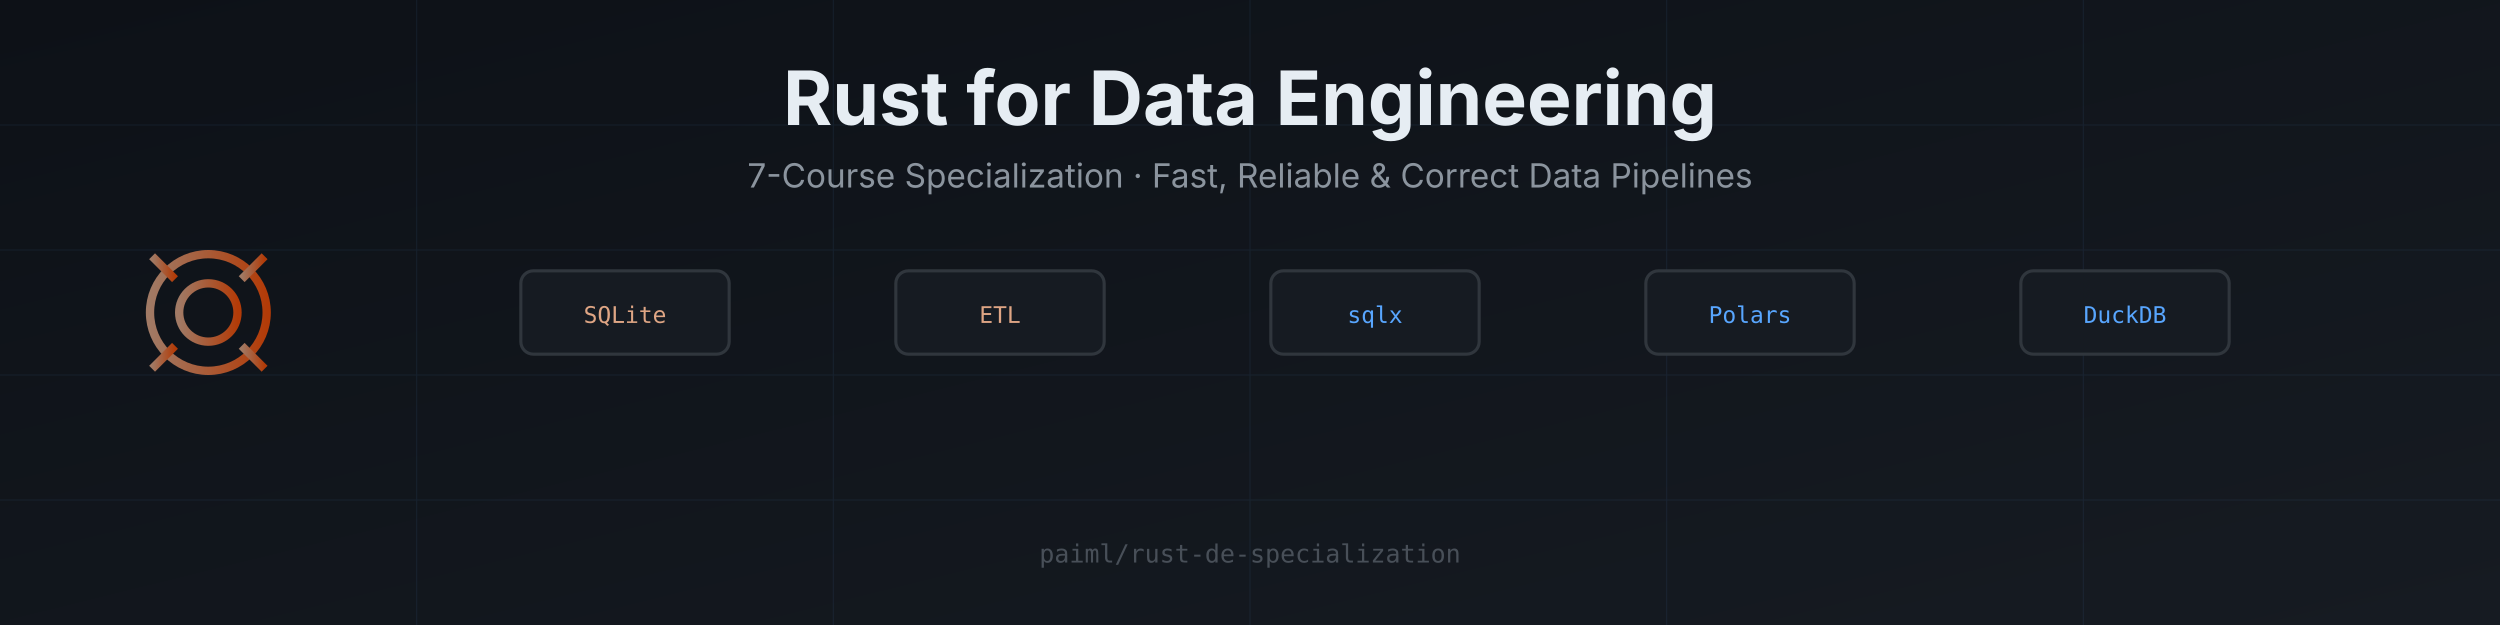
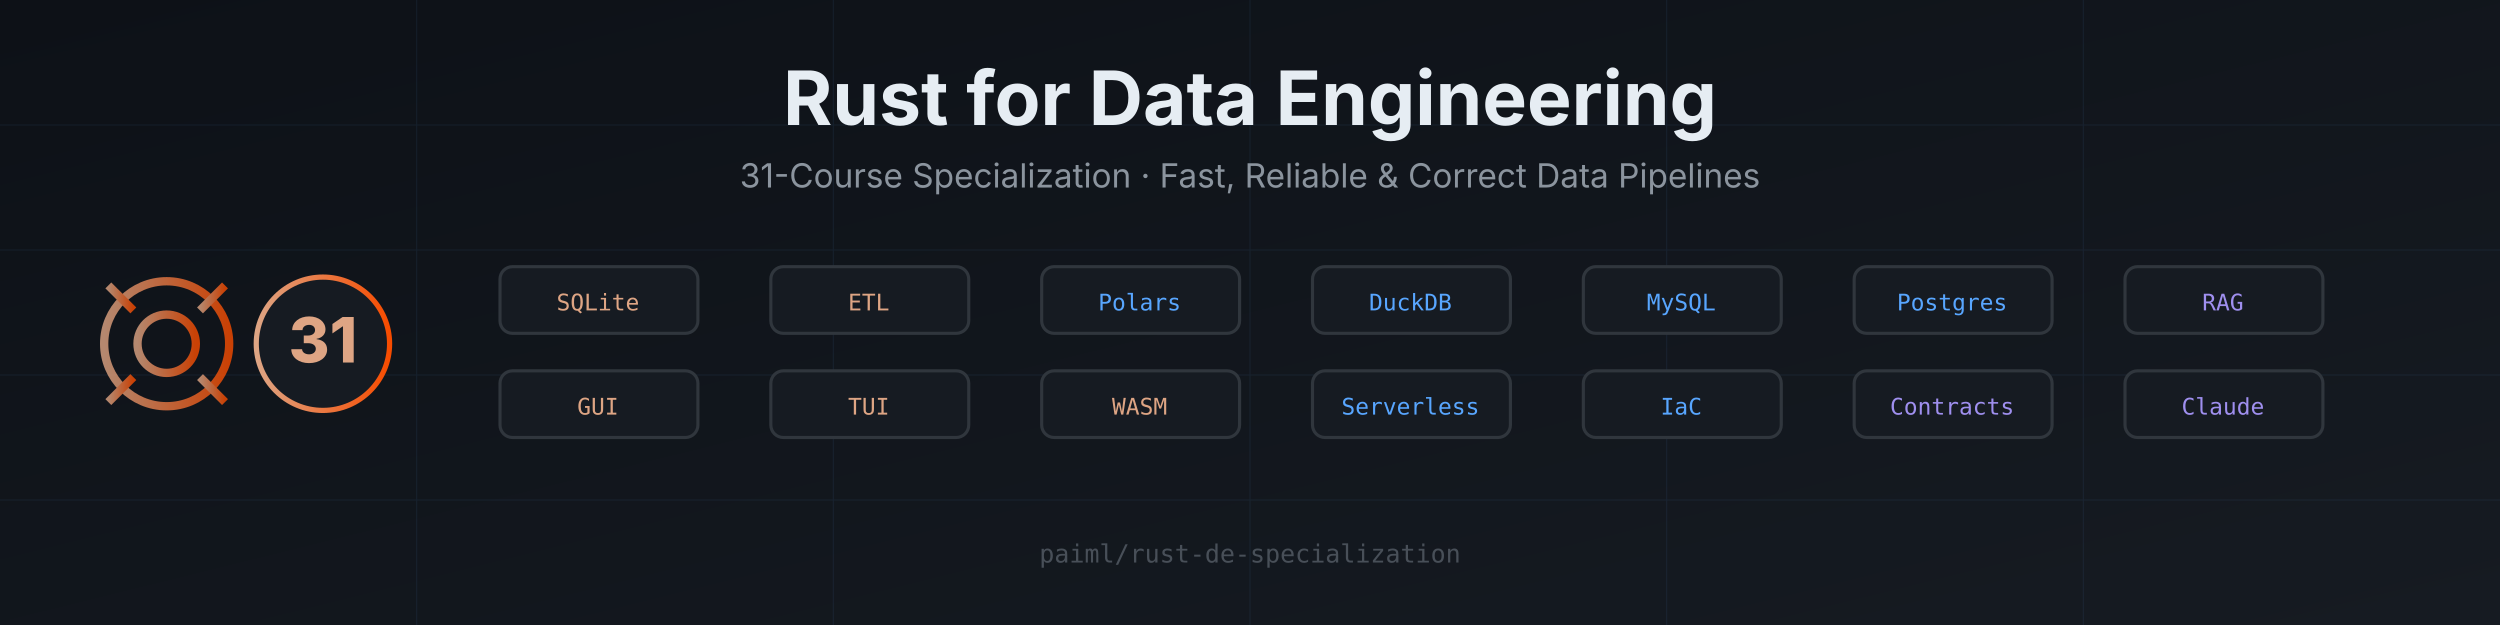
- <svg xmlns="http://www.w3.org/2000/svg" viewBox="0 0 1200 300" role="img" aria-label="Rust for Data Engineering: 7-Course Specialization">
+ <svg xmlns="http://www.w3.org/2000/svg" viewBox="0 0 1200 300" role="img" aria-label="Rust for Data Engineering: 31-Course Specialization">
  <defs>
    <linearGradient id="bg" x1="0%" y1="0%" x2="100%" y2="100%">
      <stop offset="0%" style="stop-color:#0d1117;stop-opacity:1" />
      <stop offset="100%" style="stop-color:#161b22;stop-opacity:1" />
    </linearGradient>
    <linearGradient id="rust" x1="0%" y1="0%" x2="100%" y2="0%">
      <stop offset="0%" style="stop-color:#dea584;stop-opacity:1" />
      <stop offset="100%" style="stop-color:#f74c00;stop-opacity:1" />
    </linearGradient>
    <linearGradient id="data" x1="0%" y1="0%" x2="100%" y2="0%">
      <stop offset="0%" style="stop-color:#58a6ff;stop-opacity:1" />
      <stop offset="100%" style="stop-color:#1f6feb;stop-opacity:1" />
+     </linearGradient>
+     <linearGradient id="ai" x1="0%" y1="0%" x2="100%" y2="0%">
+       <stop offset="0%" style="stop-color:#9f8fef;stop-opacity:1" />
+       <stop offset="100%" style="stop-color:#7c5cff;stop-opacity:1" />
    </linearGradient>
  </defs>
  <rect width="1200" height="300" fill="url(#bg)" />
  <g opacity="0.08" stroke="#58a6ff" stroke-width="0.5">
    <line x1="0" y1="60" x2="1200" y2="60" />
    <line x1="0" y1="120" x2="1200" y2="120" />
    <line x1="0" y1="180" x2="1200" y2="180" />
    <line x1="0" y1="240" x2="1200" y2="240" />
    <line x1="200" y1="0" x2="200" y2="300" />
    <line x1="400" y1="0" x2="400" y2="300" />
    <line x1="600" y1="0" x2="600" y2="300" />
    <line x1="800" y1="0" x2="800" y2="300" />
    <line x1="1000" y1="0" x2="1000" y2="300" />
  </g>
-   <g transform="translate(100, 150)" fill="none" stroke="url(#rust)" stroke-width="4" opacity="0.7">
-     <circle r="28" />
+   <g transform="translate(80, 165)" fill="none" stroke="url(#rust)" stroke-width="4" opacity="0.8">
+     <circle r="30" />
    <circle r="14" />
-     <line x1="0" y1="-38" x2="0" y2="-22" />
-     <line x1="0" y1="22" x2="0" y2="38" />
-     <line x1="-38" y1="0" x2="-22" y2="0" />
-     <line x1="22" y1="0" x2="38" y2="0" />
-     <line x1="-27" y1="-27" x2="-16" y2="-16" />
-     <line x1="16" y1="16" x2="27" y2="27" />
-     <line x1="-27" y1="27" x2="-16" y2="16" />
-     <line x1="16" y1="-16" x2="27" y2="-27" />
+     <line x1="0" y1="-40" x2="0" y2="-22" />
+     <line x1="0" y1="22" x2="0" y2="40" />
+     <line x1="-40" y1="0" x2="-22" y2="0" />
+     <line x1="22" y1="0" x2="40" y2="0" />
+     <line x1="-28" y1="-28" x2="-16" y2="-16" />
+     <line x1="16" y1="16" x2="28" y2="28" />
+     <line x1="-28" y1="28" x2="-16" y2="16" />
+     <line x1="16" y1="-16" x2="28" y2="-28" />
  </g>
-   <g stroke="url(#data)" stroke-width="3" fill="none" opacity="0.5">
-     <path d="M170 150 L250 150" />
-     <path d="M350 150 L430 150" />
-     <path d="M530 150 L610 150" />
-     <path d="M710 150 L790 150" />
-     <path d="M890 150 L970 150" />
+   <g transform="translate(155, 165)">
+     <circle r="32" fill="#161b22" stroke="url(#rust)" stroke-width="2.5" />
+     <text x="0" y="9" font-family="system-ui, -apple-system, sans-serif" font-size="30" font-weight="800" fill="#dea584" text-anchor="middle">31</text>
  </g>
-   <g font-family="monospace" font-size="11" fill="#8b949e" text-anchor="middle">
-     <rect x="250" y="130" width="100" height="40" rx="6" fill="#161b22" stroke="#30363d" stroke-width="1.5" />
-     <text x="300" y="155" fill="#dea584">SQLite</text>
-     <rect x="430" y="130" width="100" height="40" rx="6" fill="#161b22" stroke="#30363d" stroke-width="1.5" />
-     <text x="480" y="155" fill="#dea584">ETL</text>
-     <rect x="610" y="130" width="100" height="40" rx="6" fill="#161b22" stroke="#30363d" stroke-width="1.5" />
-     <text x="660" y="155" fill="#58a6ff">sqlx</text>
-     <rect x="790" y="130" width="100" height="40" rx="6" fill="#161b22" stroke="#30363d" stroke-width="1.5" />
-     <text x="840" y="155" fill="#58a6ff">Polars</text>
-     <rect x="970" y="130" width="100" height="40" rx="6" fill="#161b22" stroke="#30363d" stroke-width="1.5" />
-     <text x="1020" y="155" fill="#58a6ff">DuckDB</text>
+   <g stroke="url(#data)" stroke-width="2" fill="none" opacity="0.45">
+     <path d="M205 145 L240 145" />
+     <path d="M335 145 L370 145" />
+     <path d="M465 145 L500 145" />
+     <path d="M595 145 L630 145" />
+     <path d="M725 145 L760 145" />
+     <path d="M855 145 L890 145" />
+     <path d="M985 145 L1020 145" />
+     <path d="M205 195 L240 195" />
+     <path d="M335 195 L370 195" />
+     <path d="M465 195 L500 195" />
+     <path d="M595 195 L630 195" />
+     <path d="M725 195 L760 195" />
+     <path d="M855 195 L890 195" />
+     <path d="M985 195 L1020 195" />
+   </g>
+   <g font-family="monospace" font-size="11" text-anchor="middle">
+     <rect x="240" y="128" width="95" height="32" rx="6" fill="#161b22" stroke="#30363d" stroke-width="1.5" />
+     <text x="287" y="149" fill="#dea584">SQLite</text>
+     <rect x="370" y="128" width="95" height="32" rx="6" fill="#161b22" stroke="#30363d" stroke-width="1.5" />
+     <text x="417" y="149" fill="#dea584">ETL</text>
+     <rect x="500" y="128" width="95" height="32" rx="6" fill="#161b22" stroke="#30363d" stroke-width="1.5" />
+     <text x="547" y="149" fill="#58a6ff">Polars</text>
+     <rect x="630" y="128" width="95" height="32" rx="6" fill="#161b22" stroke="#30363d" stroke-width="1.5" />
+     <text x="677" y="149" fill="#58a6ff">DuckDB</text>
+     <rect x="760" y="128" width="95" height="32" rx="6" fill="#161b22" stroke="#30363d" stroke-width="1.5" />
+     <text x="807" y="149" fill="#58a6ff">MySQL</text>
+     <rect x="890" y="128" width="95" height="32" rx="6" fill="#161b22" stroke="#30363d" stroke-width="1.5" />
+     <text x="937" y="149" fill="#58a6ff">Postgres</text>
+     <rect x="1020" y="128" width="95" height="32" rx="6" fill="#161b22" stroke="#30363d" stroke-width="1.5" />
+     <text x="1067" y="149" fill="#9f8fef">RAG</text>
+   </g>
+   <g font-family="monospace" font-size="11" text-anchor="middle">
+     <rect x="240" y="178" width="95" height="32" rx="6" fill="#161b22" stroke="#30363d" stroke-width="1.5" />
+     <text x="287" y="199" fill="#dea584">GUI</text>
+     <rect x="370" y="178" width="95" height="32" rx="6" fill="#161b22" stroke="#30363d" stroke-width="1.5" />
+     <text x="417" y="199" fill="#dea584">TUI</text>
+     <rect x="500" y="178" width="95" height="32" rx="6" fill="#161b22" stroke="#30363d" stroke-width="1.5" />
+     <text x="547" y="199" fill="#dea584">WASM</text>
+     <rect x="630" y="178" width="95" height="32" rx="6" fill="#161b22" stroke="#30363d" stroke-width="1.5" />
+     <text x="677" y="199" fill="#58a6ff">Serverless</text>
+     <rect x="760" y="178" width="95" height="32" rx="6" fill="#161b22" stroke="#30363d" stroke-width="1.5" />
+     <text x="807" y="199" fill="#58a6ff">IaC</text>
+     <rect x="890" y="178" width="95" height="32" rx="6" fill="#161b22" stroke="#30363d" stroke-width="1.5" />
+     <text x="937" y="199" fill="#9f8fef">Contracts</text>
+     <rect x="1020" y="178" width="95" height="32" rx="6" fill="#161b22" stroke="#30363d" stroke-width="1.5" />
+     <text x="1067" y="199" fill="#9f8fef">Claude</text>
  </g>
  <text x="600" y="60" font-family="system-ui, -apple-system, sans-serif" font-size="36" font-weight="700" fill="#e6edf3" text-anchor="middle">Rust for Data Engineering</text>
-   <text x="600" y="90" font-family="system-ui, -apple-system, sans-serif" font-size="16" fill="#8b949e" text-anchor="middle">7-Course Specialization · Fast, Reliable &amp; Correct Data Pipelines</text>
+   <text x="600" y="90" font-family="system-ui, -apple-system, sans-serif" font-size="16" fill="#8b949e" text-anchor="middle">31-Course Specialization · Fast, Reliable &amp; Correct Data Pipelines</text>
  <text x="600" y="270" font-family="monospace" font-size="12" fill="#484f58" text-anchor="middle">paiml/rust-de-specialization</text>
</svg>
